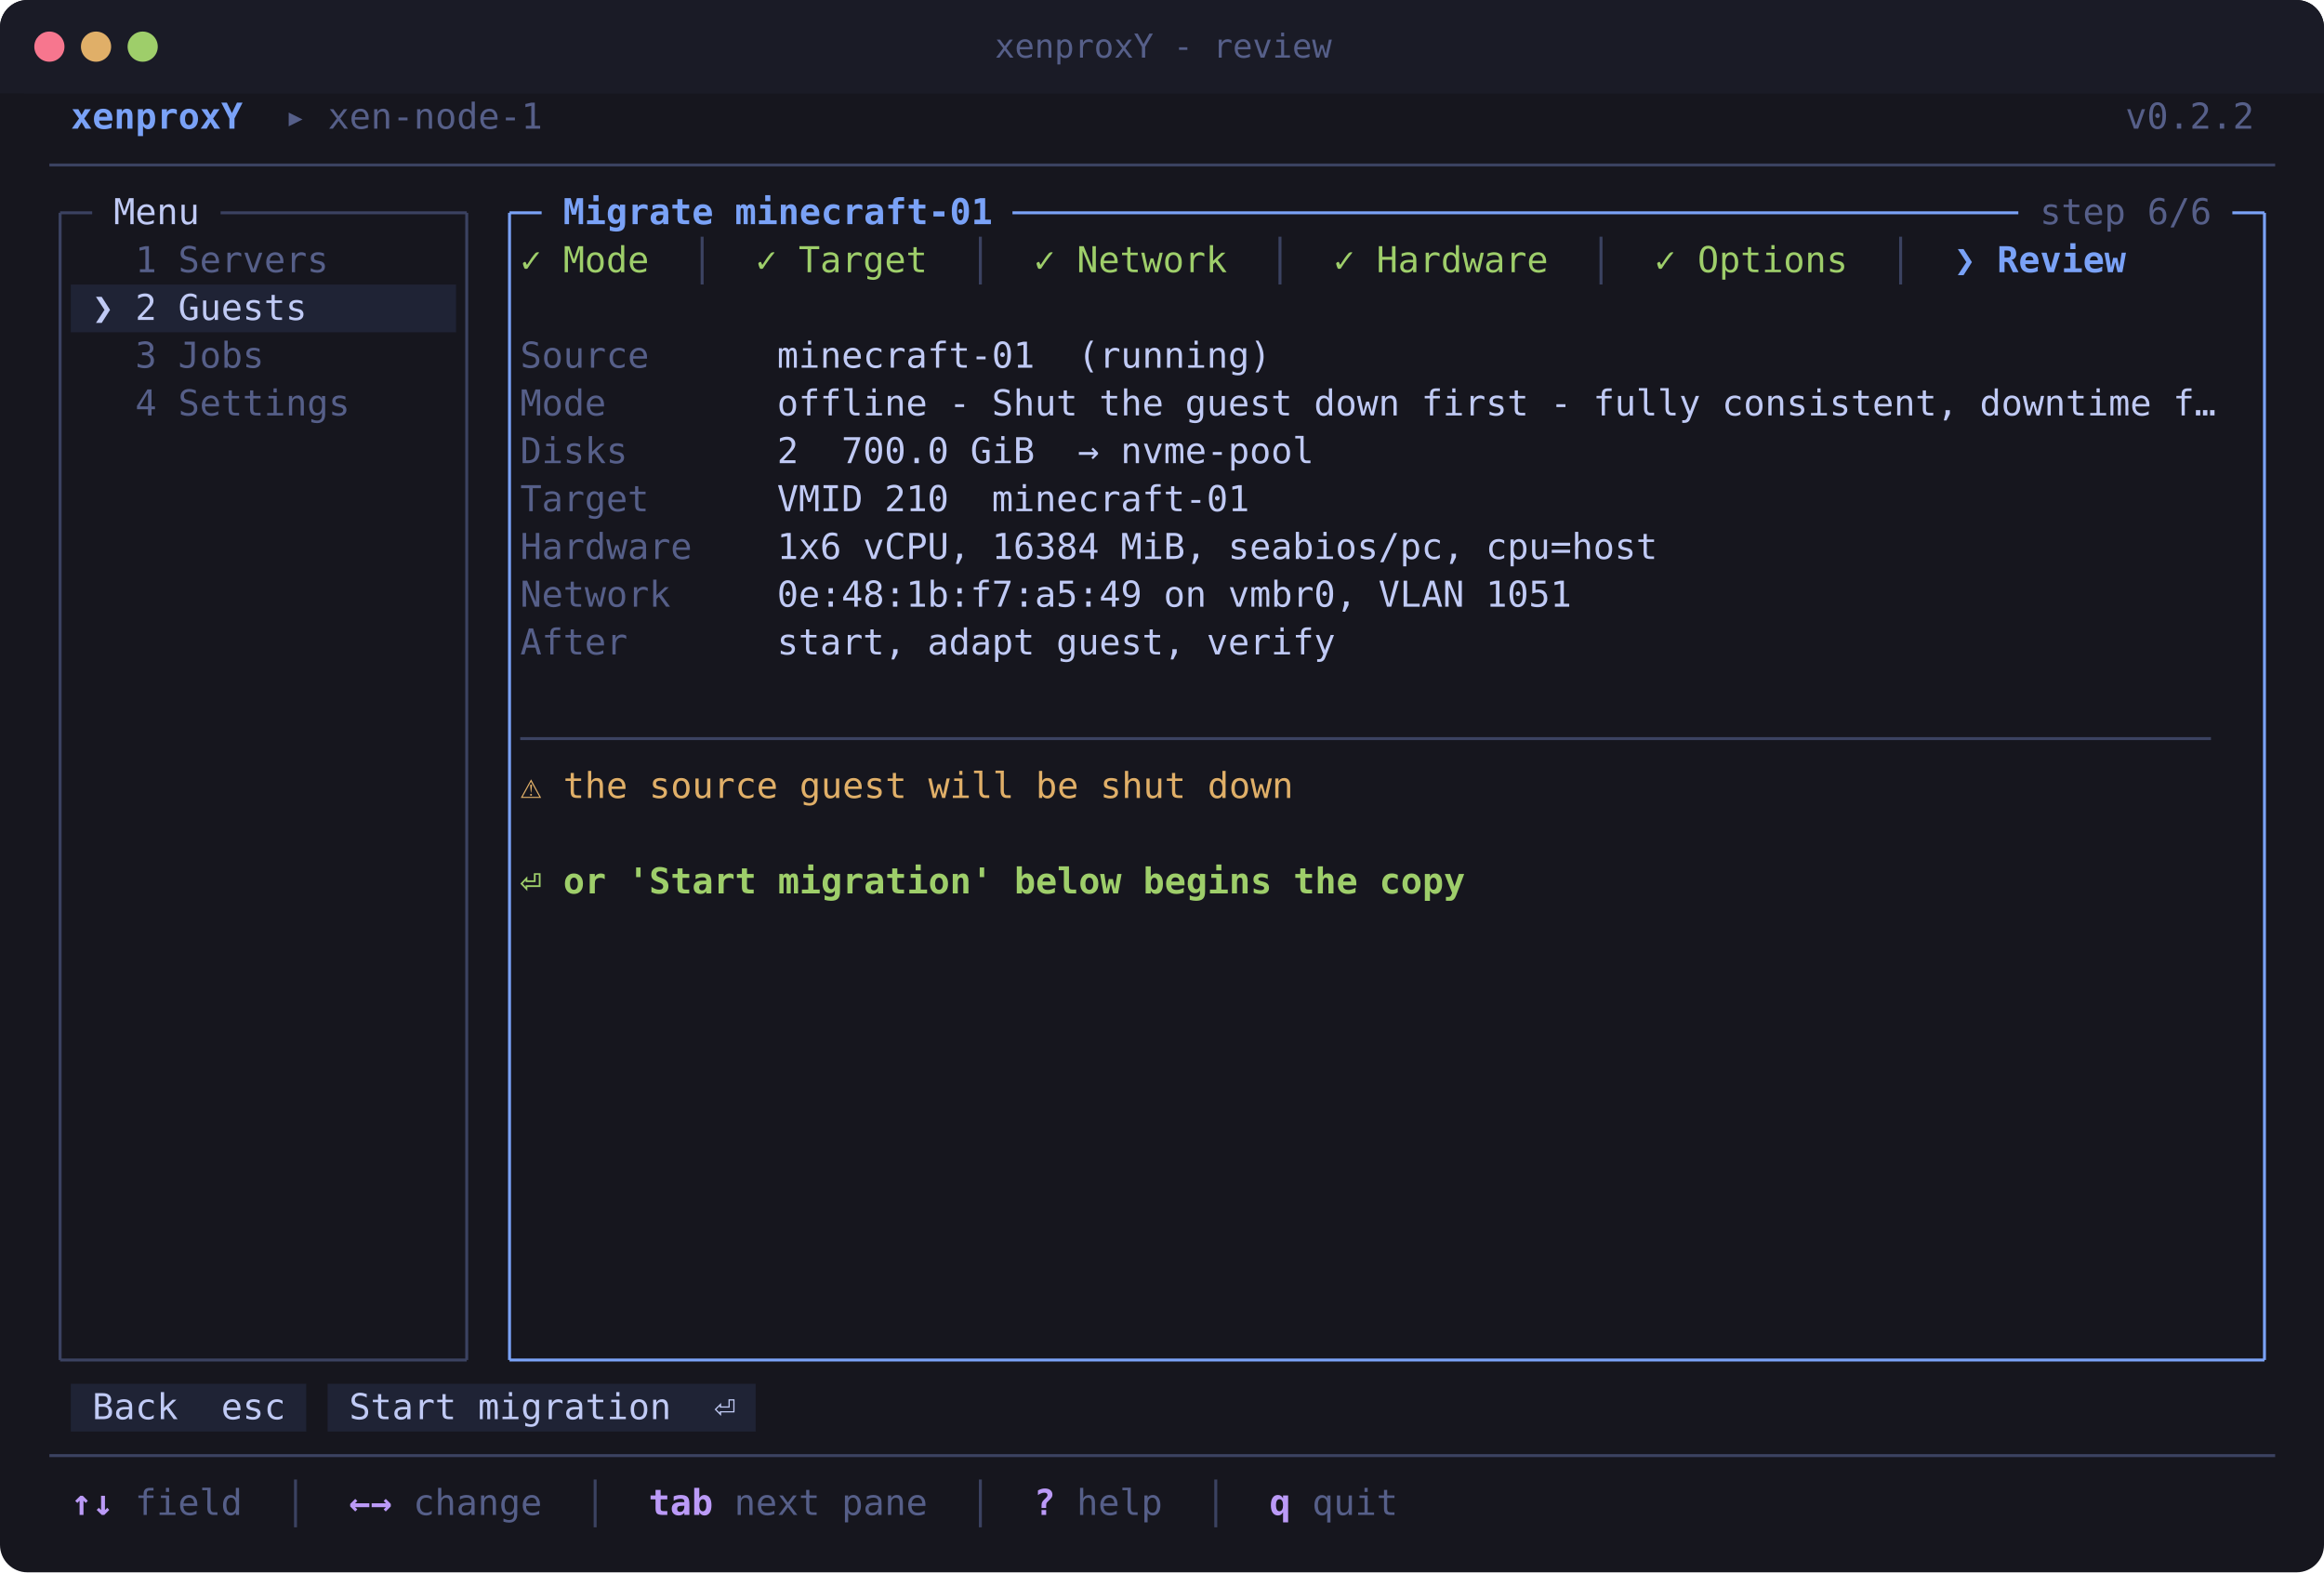
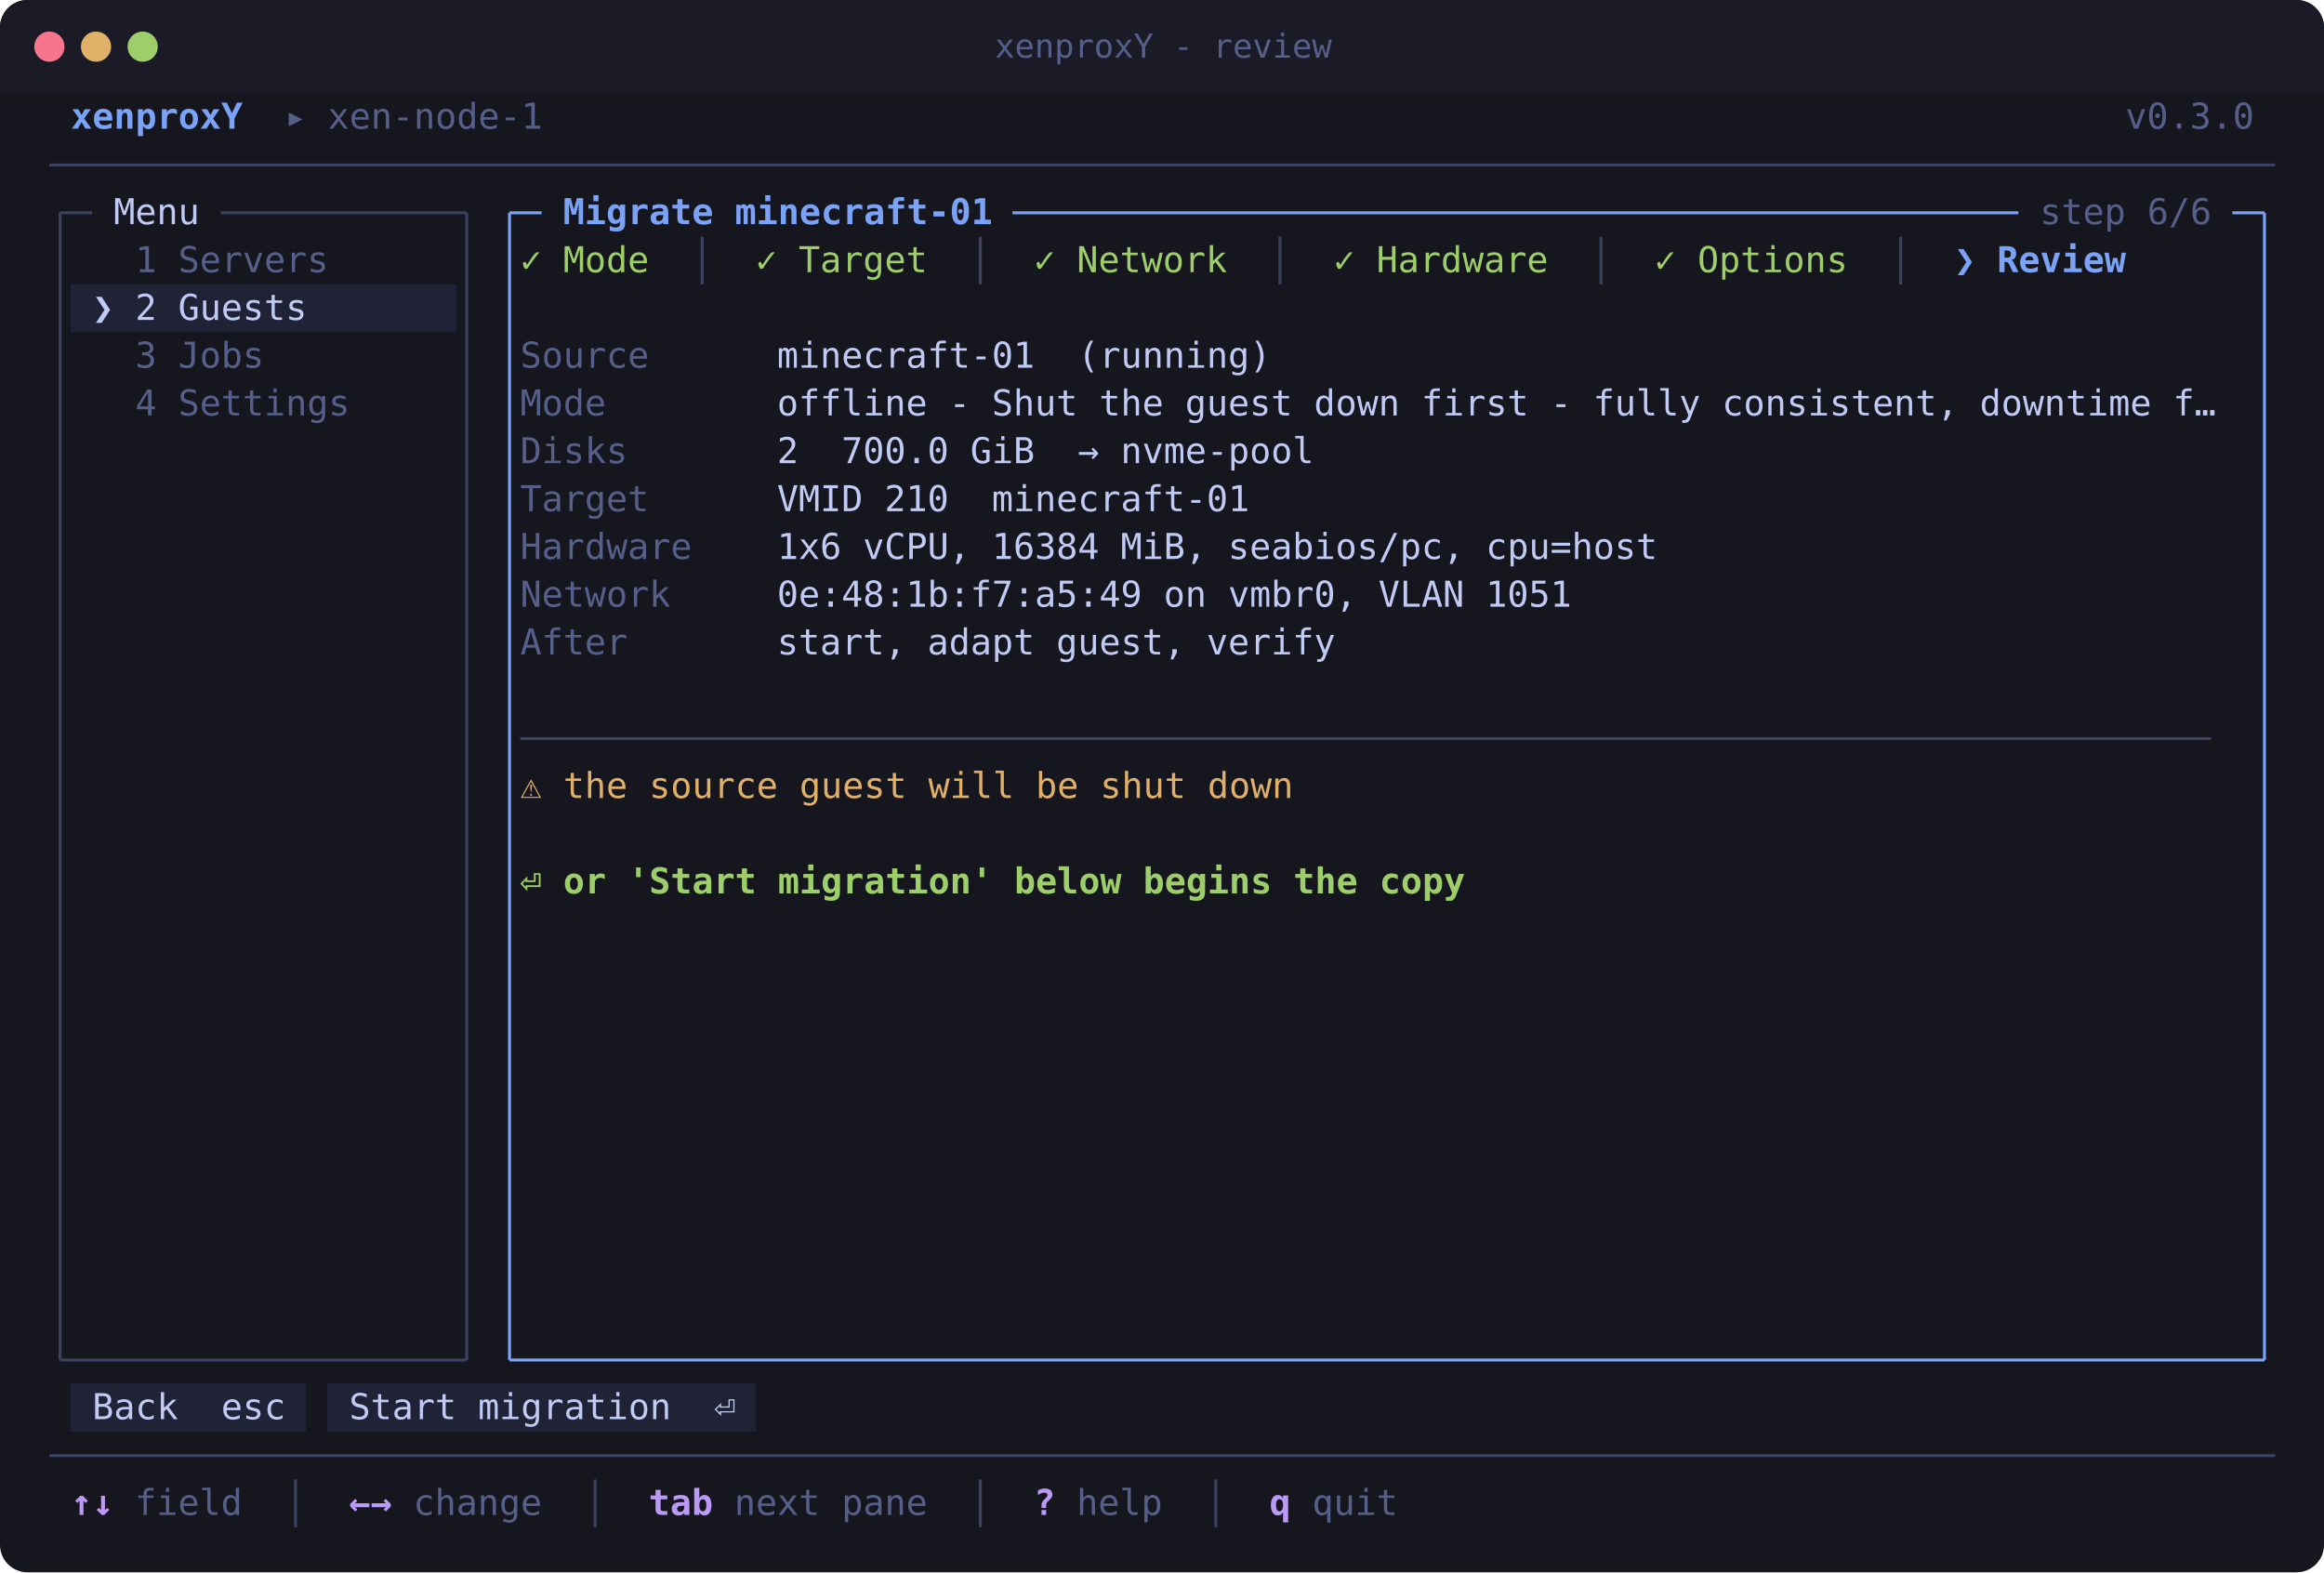
<svg xmlns="http://www.w3.org/2000/svg" width="847" height="573" viewBox="0 0 847 573" font-family="ui-monospace,SFMono-Regular,&quot;SF Mono&quot;,Menlo,Consolas,&quot;DejaVu Sans Mono&quot;,&quot;Liberation Mono&quot;,monospace" font-size="13.0">
  <rect x="0" y="0" width="847" height="573" rx="10" fill="#16161e" />
  <rect x="0" y="0" width="847" height="34" rx="10" fill="#1a1b26" />
  <rect x="0" y="24" width="847" height="10" fill="#1a1b26" />
  <circle cx="18" cy="17" r="5.5" fill="#f7768e" />
  <circle cx="35" cy="17" r="5.5" fill="#e0af68" />
  <circle cx="52" cy="17" r="5.5" fill="#9ece6a" />
  <text x="424" y="21" text-anchor="middle" fill="#565f89" font-size="12.0">xenproxY - review</text>
  <text x="18.0" y="46.9" fill="#7aa2f7" xml:space="preserve" textLength="78.00" lengthAdjust="spacing" font-weight="600"> xenproxY </text>
  <text x="96.0" y="46.9" fill="#565f89" xml:space="preserve" textLength="101.40" lengthAdjust="spacing"> ▸ xen-node-1</text>
-   <text x="774.6" y="46.9" fill="#565f89" xml:space="preserve" textLength="54.60" lengthAdjust="spacing">v0.2.2 </text>
+   <text x="774.6" y="46.9" fill="#565f89" xml:space="preserve" textLength="54.60" lengthAdjust="spacing">v0.3.0 </text>
  <text x="33.6" y="81.7" fill="#c0caf5" xml:space="preserve" textLength="46.80" lengthAdjust="spacing"> Menu </text>
  <text x="197.4" y="81.7" fill="#7aa2f7" xml:space="preserve" textLength="171.60" lengthAdjust="spacing" font-weight="600"> Migrate minecraft-01 </text>
  <text x="735.6" y="81.7" fill="#565f89" xml:space="preserve" textLength="78.00" lengthAdjust="spacing"> step 6/6 </text>
  <text x="25.8" y="99.2" fill="#565f89" xml:space="preserve" textLength="140.40" lengthAdjust="spacing">   1 Servers      </text>
  <text x="189.6" y="99.2" fill="#9ece6a" xml:space="preserve" textLength="46.80" lengthAdjust="spacing">✓ Mode</text>
  <text x="275.4" y="99.2" fill="#9ece6a" xml:space="preserve" textLength="62.40" lengthAdjust="spacing">✓ Target</text>
  <text x="376.8" y="99.2" fill="#9ece6a" xml:space="preserve" textLength="70.20" lengthAdjust="spacing">✓ Network</text>
  <text x="486.0" y="99.2" fill="#9ece6a" xml:space="preserve" textLength="78.00" lengthAdjust="spacing">✓ Hardware</text>
  <text x="603.0" y="99.2" fill="#9ece6a" xml:space="preserve" textLength="70.20" lengthAdjust="spacing">✓ Options</text>
  <text x="712.2" y="99.2" fill="#7aa2f7" xml:space="preserve" textLength="62.40" lengthAdjust="spacing" font-weight="600">❯ Review</text>
-   <rect x="25.8" y="103.7" width="140.40" height="17.4" fill="#1f2335" />
+   <rect x="25.8" y="103.7" width="140.40" height="17.4" fill="#1f2335" shape-rendering="crispEdges" />
  <text x="25.8" y="116.6" fill="#c0caf5" xml:space="preserve" textLength="140.40" lengthAdjust="spacing"> ❯ 2 Guests       </text>
  <text x="25.8" y="134.0" fill="#565f89" xml:space="preserve" textLength="140.40" lengthAdjust="spacing">   3 Jobs         </text>
  <text x="189.6" y="134.0" fill="#565f89" xml:space="preserve" textLength="93.60" lengthAdjust="spacing">Source      </text>
  <text x="283.2" y="134.0" fill="#c0caf5" xml:space="preserve" textLength="538.20" lengthAdjust="spacing">minecraft-01  (running)                                              </text>
  <text x="25.8" y="151.4" fill="#565f89" xml:space="preserve" textLength="140.40" lengthAdjust="spacing">   4 Settings     </text>
  <text x="189.6" y="151.4" fill="#565f89" xml:space="preserve" textLength="93.60" lengthAdjust="spacing">Mode        </text>
  <text x="283.2" y="151.4" fill="#c0caf5" xml:space="preserve" textLength="522.60" lengthAdjust="spacing">offline - Shut the guest down first - fully consistent, downtime f…</text>
  <text x="189.6" y="168.8" fill="#565f89" xml:space="preserve" textLength="93.60" lengthAdjust="spacing">Disks       </text>
  <text x="283.2" y="168.8" fill="#c0caf5" xml:space="preserve" textLength="538.20" lengthAdjust="spacing">2  700.0 GiB  → nvme-pool                                            </text>
  <text x="189.6" y="186.3" fill="#565f89" xml:space="preserve" textLength="93.60" lengthAdjust="spacing">Target      </text>
  <text x="283.2" y="186.3" fill="#c0caf5" xml:space="preserve" textLength="538.20" lengthAdjust="spacing">VMID 210  minecraft-01                                               </text>
  <text x="189.6" y="203.7" fill="#565f89" xml:space="preserve" textLength="93.60" lengthAdjust="spacing">Hardware    </text>
  <text x="283.2" y="203.7" fill="#c0caf5" xml:space="preserve" textLength="538.20" lengthAdjust="spacing">1x6 vCPU, 16384 MiB, seabios/pc, cpu=host                            </text>
  <text x="189.6" y="221.1" fill="#565f89" xml:space="preserve" textLength="93.60" lengthAdjust="spacing">Network     </text>
  <text x="283.2" y="221.1" fill="#c0caf5" xml:space="preserve" textLength="538.20" lengthAdjust="spacing">0e:48:1b:f7:a5:49 on vmbr0, VLAN 1051                                </text>
  <text x="189.6" y="238.5" fill="#565f89" xml:space="preserve" textLength="93.60" lengthAdjust="spacing">After       </text>
  <text x="283.2" y="238.5" fill="#c0caf5" xml:space="preserve" textLength="538.20" lengthAdjust="spacing">start, adapt guest, verify                                           </text>
  <text x="189.6" y="290.8" fill="#e0af68" xml:space="preserve" textLength="280.80" lengthAdjust="spacing">⚠ the source guest will be shut down</text>
  <text x="189.6" y="325.6" fill="#9ece6a" xml:space="preserve" textLength="343.20" lengthAdjust="spacing" font-weight="600">⏎ or 'Start migration' below begins the copy</text>
-   <rect x="25.8" y="504.3" width="85.80" height="17.4" fill="#1f2335" />
+   <rect x="25.8" y="504.3" width="85.80" height="17.4" fill="#1f2335" shape-rendering="crispEdges" />
  <text x="25.8" y="517.2" fill="#c0caf5" xml:space="preserve" textLength="85.80" lengthAdjust="spacing"> Back  esc </text>
-   <rect x="119.4" y="504.3" width="156.00" height="17.4" fill="#1f2335" />
+   <rect x="119.4" y="504.3" width="156.00" height="17.4" fill="#1f2335" shape-rendering="crispEdges" />
  <text x="119.4" y="517.2" fill="#c0caf5" xml:space="preserve" textLength="156.00" lengthAdjust="spacing"> Start migration  ⏎ </text>
  <text x="25.8" y="552.1" fill="#bb9af7" xml:space="preserve" textLength="15.60" lengthAdjust="spacing" font-weight="600">↑↓</text>
  <text x="49.2" y="552.1" fill="#565f89" xml:space="preserve" textLength="39.00" lengthAdjust="spacing">field</text>
  <text x="127.2" y="552.1" fill="#bb9af7" xml:space="preserve" textLength="15.60" lengthAdjust="spacing" font-weight="600">←→</text>
  <text x="150.6" y="552.1" fill="#565f89" xml:space="preserve" textLength="46.80" lengthAdjust="spacing">change</text>
  <text x="236.4" y="552.1" fill="#bb9af7" xml:space="preserve" textLength="23.40" lengthAdjust="spacing" font-weight="600">tab</text>
  <text x="267.6" y="552.1" fill="#565f89" xml:space="preserve" textLength="70.20" lengthAdjust="spacing">next pane</text>
  <text x="376.8" y="552.1" fill="#bb9af7" xml:space="preserve" textLength="7.80" lengthAdjust="spacing" font-weight="600">?</text>
  <text x="392.4" y="552.1" fill="#565f89" xml:space="preserve" textLength="31.20" lengthAdjust="spacing">help</text>
  <text x="462.6" y="552.1" fill="#bb9af7" xml:space="preserve" textLength="7.80" lengthAdjust="spacing" font-weight="600">q</text>
  <text x="478.2" y="552.1" fill="#565f89" xml:space="preserve" textLength="31.20" lengthAdjust="spacing">quit</text>
  <path d="M18.00,60.13L21.90,60.13M21.90,60.13L25.80,60.13M25.80,60.13L29.70,60.13M29.70,60.13L33.60,60.13M33.60,60.13L37.50,60.13M37.50,60.13L41.40,60.13M41.40,60.13L45.30,60.13M45.30,60.13L49.20,60.13M49.20,60.13L53.10,60.13M53.10,60.13L57.00,60.13M57.00,60.13L60.90,60.13M60.90,60.13L64.80,60.13M64.80,60.13L68.70,60.13M68.70,60.13L72.60,60.13M72.60,60.13L76.50,60.13M76.50,60.13L80.40,60.13M80.40,60.13L84.30,60.13M84.30,60.13L88.20,60.13M88.20,60.13L92.10,60.13M92.10,60.13L96.00,60.13M96.00,60.13L99.90,60.13M99.90,60.13L103.80,60.13M103.80,60.13L107.70,60.13M107.70,60.13L111.60,60.13M111.60,60.13L115.50,60.13M115.50,60.13L119.40,60.13M119.40,60.13L123.30,60.13M123.30,60.13L127.20,60.13M127.20,60.13L131.10,60.13M131.10,60.13L135.00,60.13M135.00,60.13L138.90,60.13M138.90,60.13L142.80,60.13M142.80,60.13L146.70,60.13M146.70,60.13L150.60,60.13M150.60,60.13L154.50,60.13M154.50,60.13L158.40,60.13M158.40,60.13L162.30,60.13M162.30,60.13L166.20,60.13M166.20,60.13L170.10,60.13M170.10,60.13L174.00,60.13M174.00,60.13L177.90,60.13M177.90,60.13L181.80,60.13M181.80,60.13L185.70,60.13M185.70,60.13L189.60,60.13M189.60,60.13L193.50,60.13M193.50,60.13L197.40,60.13M197.40,60.13L201.30,60.13M201.30,60.13L205.20,60.13M205.20,60.13L209.10,60.13M209.10,60.13L213.00,60.13M213.00,60.13L216.90,60.13M216.90,60.13L220.80,60.13M220.80,60.13L224.70,60.13M224.70,60.13L228.60,60.13M228.60,60.13L232.50,60.13M232.50,60.13L236.40,60.13M236.40,60.13L240.30,60.13M240.30,60.13L244.20,60.13M244.20,60.13L248.10,60.13M248.10,60.13L252.00,60.13M252.00,60.13L255.90,60.13M255.90,60.13L259.80,60.13M259.80,60.13L263.70,60.13M263.70,60.13L267.60,60.13M267.60,60.13L271.50,60.13M271.50,60.13L275.40,60.13M275.40,60.13L279.30,60.13M279.30,60.13L283.20,60.13M283.20,60.13L287.10,60.13M287.10,60.13L291.00,60.13M291.00,60.13L294.90,60.13M294.90,60.13L298.80,60.13M298.80,60.13L302.70,60.13M302.70,60.13L306.60,60.13M306.60,60.13L310.50,60.13M310.50,60.13L314.40,60.13M314.40,60.13L318.30,60.13M318.30,60.13L322.20,60.13M322.20,60.13L326.10,60.13M326.10,60.13L330.00,60.13M330.00,60.13L333.90,60.13M333.90,60.13L337.80,60.13M337.80,60.13L341.70,60.13M341.70,60.13L345.60,60.13M345.60,60.13L349.50,60.13M349.50,60.13L353.40,60.13M353.40,60.13L357.30,60.13M357.30,60.13L361.20,60.13M361.20,60.13L365.10,60.13M365.10,60.13L369.00,60.13M369.00,60.13L372.90,60.13M372.90,60.13L376.80,60.13M376.80,60.13L380.70,60.13M380.70,60.13L384.60,60.13M384.60,60.13L388.50,60.13M388.50,60.13L392.40,60.13M392.40,60.13L396.30,60.13M396.30,60.13L400.20,60.13M400.20,60.13L404.10,60.13M404.10,60.13L408.00,60.13M408.00,60.13L411.90,60.13M411.90,60.13L415.80,60.13M415.80,60.13L419.70,60.13M419.70,60.13L423.60,60.13M423.60,60.13L427.50,60.13M427.50,60.13L431.40,60.13M431.40,60.13L435.30,60.13M435.30,60.13L439.20,60.13M439.20,60.13L443.10,60.13M443.10,60.13L447.00,60.13M447.00,60.13L450.90,60.13M450.90,60.13L454.80,60.13M454.80,60.13L458.70,60.13M458.70,60.13L462.60,60.13M462.60,60.13L466.50,60.13M466.50,60.13L470.40,60.13M470.40,60.13L474.30,60.13M474.30,60.13L478.20,60.13M478.20,60.13L482.10,60.13M482.10,60.13L486.00,60.13M486.00,60.13L489.90,60.13M489.90,60.13L493.80,60.13M493.80,60.13L497.70,60.13M497.70,60.13L501.60,60.13M501.60,60.13L505.50,60.13M505.50,60.13L509.40,60.13M509.40,60.13L513.30,60.13M513.30,60.13L517.20,60.13M517.20,60.13L521.10,60.13M521.10,60.13L525.00,60.13M525.00,60.13L528.90,60.13M528.90,60.13L532.80,60.13M532.80,60.13L536.70,60.13M536.70,60.13L540.60,60.13M540.60,60.13L544.50,60.13M544.50,60.13L548.40,60.13M548.40,60.13L552.30,60.13M552.30,60.13L556.20,60.13M556.20,60.13L560.10,60.13M560.10,60.13L564.00,60.13M564.00,60.13L567.90,60.13M567.90,60.13L571.80,60.13M571.80,60.13L575.70,60.13M575.70,60.13L579.60,60.13M579.60,60.13L583.50,60.13M583.50,60.13L587.40,60.13M587.40,60.13L591.30,60.13M591.30,60.13L595.20,60.13M595.20,60.13L599.10,60.13M599.10,60.13L603.00,60.13M603.00,60.13L606.90,60.13M606.90,60.13L610.80,60.13M610.80,60.13L614.70,60.13M614.70,60.13L618.60,60.13M618.60,60.13L622.50,60.13M622.50,60.13L626.40,60.13M626.40,60.13L630.30,60.13M630.30,60.13L634.20,60.13M634.20,60.13L638.10,60.13M638.10,60.13L642.00,60.13M642.00,60.13L645.90,60.13M645.90,60.13L649.80,60.13M649.80,60.13L653.70,60.13M653.70,60.13L657.60,60.13M657.60,60.13L661.50,60.13M661.50,60.13L665.40,60.13M665.40,60.13L669.30,60.13M669.30,60.13L673.20,60.13M673.20,60.13L677.10,60.13M677.10,60.13L681.00,60.13M681.00,60.13L684.90,60.13M684.90,60.13L688.80,60.13M688.80,60.13L692.70,60.13M692.70,60.13L696.60,60.13M696.60,60.13L700.50,60.13M700.50,60.13L704.40,60.13M704.40,60.13L708.30,60.13M708.30,60.13L712.20,60.13M712.20,60.13L716.10,60.13M716.10,60.13L720.00,60.13M720.00,60.13L723.90,60.13M723.90,60.13L727.80,60.13M727.80,60.13L731.70,60.13M731.70,60.13L735.60,60.13M735.60,60.13L739.50,60.13M739.50,60.13L743.40,60.13M743.40,60.13L747.30,60.13M747.30,60.13L751.20,60.13M751.20,60.13L755.10,60.13M755.10,60.13L759.00,60.13M759.00,60.13L762.90,60.13M762.90,60.13L766.80,60.13M766.80,60.13L770.70,60.13M770.70,60.13L774.60,60.13M774.60,60.13L778.50,60.13M778.50,60.13L782.40,60.13M782.40,60.13L786.30,60.13M786.30,60.13L790.20,60.13M790.20,60.13L794.10,60.13M794.10,60.13L798.00,60.13M798.00,60.13L801.90,60.13M801.90,60.13L805.80,60.13M805.80,60.13L809.70,60.13M809.70,60.13L813.60,60.13M813.60,60.13L817.50,60.13M817.50,60.13L821.40,60.13M821.40,60.13L825.30,60.13M825.30,60.13L829.20,60.13M21.90,77.55L25.80,77.55M21.90,77.55L21.90,86.26M25.80,77.55L29.70,77.55M29.70,77.55L33.60,77.55M80.40,77.55L84.30,77.55M84.30,77.55L88.20,77.55M88.20,77.55L92.10,77.55M92.10,77.55L96.00,77.55M96.00,77.55L99.90,77.55M99.90,77.55L103.80,77.55M103.80,77.55L107.70,77.55M107.70,77.55L111.60,77.55M111.60,77.55L115.50,77.55M115.50,77.55L119.40,77.55M119.40,77.55L123.30,77.55M123.30,77.55L127.20,77.55M127.20,77.55L131.10,77.55M131.10,77.55L135.00,77.55M135.00,77.55L138.90,77.55M138.90,77.55L142.80,77.55M142.80,77.55L146.70,77.55M146.70,77.55L150.60,77.55M150.60,77.55L154.50,77.55M154.50,77.55L158.40,77.55M158.40,77.55L162.30,77.55M162.30,77.55L166.20,77.55M166.20,77.55L170.10,77.55M170.10,77.55L170.10,86.26M21.90,86.26L21.90,94.97M21.90,94.97L21.90,103.68M170.10,86.26L170.10,94.97M170.10,94.97L170.10,103.68M255.90,86.26L255.90,94.97M255.90,94.97L255.90,103.68M357.30,86.26L357.30,94.97M357.30,94.97L357.30,103.68M466.50,86.26L466.50,94.97M466.50,94.97L466.50,103.68M583.50,86.26L583.50,94.97M583.50,94.97L583.50,103.68M692.70,86.26L692.70,94.97M692.70,94.97L692.70,103.68M21.90,103.68L21.90,112.39M21.90,112.39L21.90,121.10M170.10,103.68L170.10,112.39M170.10,112.39L170.10,121.10M21.90,121.10L21.90,129.81M21.90,129.81L21.90,138.52M170.10,121.10L170.10,129.81M170.10,129.81L170.10,138.52M21.90,138.52L21.90,147.23M21.90,147.23L21.90,155.94M170.10,138.52L170.10,147.23M170.10,147.23L170.10,155.94M21.90,155.94L21.90,164.65M21.90,164.65L21.90,173.36M170.10,155.94L170.10,164.65M170.10,164.65L170.10,173.36M21.90,173.36L21.90,182.07M21.90,182.07L21.90,190.78M170.10,173.36L170.10,182.07M170.10,182.07L170.10,190.78M21.90,190.78L21.90,199.49M21.90,199.49L21.90,208.20M170.10,190.78L170.10,199.49M170.10,199.49L170.10,208.20M21.90,208.20L21.90,216.91M21.90,216.91L21.90,225.62M170.10,208.20L170.10,216.91M170.10,216.91L170.10,225.62M21.90,225.62L21.90,234.33M21.90,234.33L21.90,243.04M170.10,225.62L170.10,234.33M170.10,234.33L170.10,243.04M21.90,243.04L21.90,251.75M21.90,251.75L21.90,260.46M170.10,243.04L170.10,251.75M170.10,251.75L170.10,260.46M21.90,260.46L21.90,269.17M21.90,269.17L21.90,277.88M170.10,260.46L170.10,269.17M170.10,269.17L170.10,277.88M189.60,269.17L193.50,269.17M193.50,269.17L197.40,269.17M197.40,269.17L201.30,269.17M201.30,269.17L205.20,269.17M205.20,269.17L209.10,269.17M209.10,269.17L213.00,269.17M213.00,269.17L216.90,269.17M216.90,269.17L220.80,269.17M220.80,269.17L224.70,269.17M224.70,269.17L228.60,269.17M228.60,269.17L232.50,269.17M232.50,269.17L236.40,269.17M236.40,269.17L240.30,269.17M240.30,269.17L244.20,269.17M244.20,269.17L248.10,269.17M248.10,269.17L252.00,269.17M252.00,269.17L255.90,269.17M255.90,269.17L259.80,269.17M259.80,269.17L263.70,269.17M263.70,269.17L267.60,269.17M267.60,269.17L271.50,269.17M271.50,269.17L275.40,269.17M275.40,269.17L279.30,269.17M279.30,269.17L283.20,269.17M283.20,269.17L287.10,269.17M287.10,269.17L291.00,269.17M291.00,269.17L294.90,269.17M294.90,269.17L298.80,269.17M298.80,269.17L302.70,269.17M302.70,269.17L306.60,269.17M306.60,269.17L310.50,269.17M310.50,269.17L314.40,269.17M314.40,269.17L318.30,269.17M318.30,269.17L322.20,269.17M322.20,269.17L326.10,269.17M326.10,269.17L330.00,269.17M330.00,269.17L333.90,269.17M333.90,269.17L337.80,269.17M337.80,269.17L341.70,269.17M341.70,269.17L345.60,269.17M345.60,269.17L349.50,269.17M349.50,269.17L353.40,269.17M353.40,269.17L357.30,269.17M357.30,269.17L361.20,269.17M361.20,269.17L365.10,269.17M365.10,269.17L369.00,269.17M369.00,269.17L372.90,269.17M372.90,269.17L376.80,269.17M376.80,269.17L380.70,269.17M380.70,269.17L384.60,269.17M384.60,269.17L388.50,269.17M388.50,269.17L392.40,269.17M392.40,269.17L396.30,269.17M396.30,269.17L400.20,269.17M400.20,269.17L404.10,269.17M404.10,269.17L408.00,269.17M408.00,269.17L411.90,269.17M411.90,269.17L415.80,269.17M415.80,269.17L419.70,269.17M419.70,269.17L423.60,269.17M423.60,269.17L427.50,269.17M427.50,269.17L431.40,269.17M431.40,269.17L435.30,269.17M435.30,269.17L439.20,269.17M439.20,269.17L443.10,269.17M443.10,269.17L447.00,269.17M447.00,269.17L450.90,269.17M450.90,269.17L454.80,269.17M454.80,269.17L458.70,269.17M458.70,269.17L462.60,269.17M462.60,269.17L466.50,269.17M466.50,269.17L470.40,269.17M470.40,269.17L474.30,269.17M474.30,269.17L478.20,269.17M478.20,269.17L482.10,269.17M482.10,269.17L486.00,269.17M486.00,269.17L489.90,269.17M489.90,269.17L493.80,269.17M493.80,269.17L497.70,269.17M497.70,269.17L501.60,269.17M501.60,269.17L505.50,269.17M505.50,269.17L509.40,269.17M509.40,269.17L513.30,269.17M513.30,269.17L517.20,269.17M517.20,269.17L521.10,269.17M521.10,269.17L525.00,269.17M525.00,269.17L528.90,269.17M528.90,269.17L532.80,269.17M532.80,269.17L536.70,269.17M536.70,269.17L540.60,269.17M540.60,269.17L544.50,269.17M544.50,269.17L548.40,269.17M548.40,269.17L552.30,269.17M552.30,269.17L556.20,269.17M556.20,269.17L560.10,269.17M560.10,269.17L564.00,269.17M564.00,269.17L567.90,269.17M567.90,269.17L571.80,269.17M571.80,269.17L575.70,269.17M575.70,269.17L579.60,269.17M579.60,269.17L583.50,269.17M583.50,269.17L587.40,269.17M587.40,269.17L591.30,269.17M591.30,269.17L595.20,269.17M595.20,269.17L599.10,269.17M599.10,269.17L603.00,269.17M603.00,269.17L606.90,269.17M606.90,269.17L610.80,269.17M610.80,269.17L614.70,269.17M614.70,269.17L618.60,269.17M618.60,269.17L622.50,269.17M622.50,269.17L626.40,269.17M626.40,269.17L630.30,269.17M630.30,269.17L634.20,269.17M634.20,269.17L638.10,269.17M638.10,269.17L642.00,269.17M642.00,269.17L645.90,269.17M645.90,269.17L649.80,269.17M649.80,269.17L653.70,269.17M653.70,269.17L657.60,269.17M657.60,269.17L661.50,269.17M661.50,269.17L665.40,269.17M665.40,269.17L669.30,269.17M669.30,269.17L673.20,269.17M673.20,269.17L677.10,269.17M677.10,269.17L681.00,269.17M681.00,269.17L684.90,269.17M684.90,269.17L688.80,269.17M688.80,269.17L692.70,269.17M692.70,269.17L696.60,269.17M696.60,269.17L700.50,269.17M700.50,269.17L704.40,269.17M704.40,269.17L708.30,269.17M708.30,269.17L712.20,269.17M712.20,269.17L716.10,269.17M716.10,269.17L720.00,269.17M720.00,269.17L723.90,269.17M723.90,269.17L727.80,269.17M727.80,269.17L731.70,269.17M731.70,269.17L735.60,269.17M735.60,269.17L739.50,269.17M739.50,269.17L743.40,269.17M743.40,269.17L747.30,269.17M747.30,269.17L751.20,269.17M751.20,269.17L755.10,269.17M755.10,269.17L759.00,269.17M759.00,269.17L762.90,269.17M762.90,269.17L766.80,269.17M766.80,269.17L770.70,269.17M770.70,269.17L774.60,269.17M774.60,269.17L778.50,269.17M778.50,269.17L782.40,269.17M782.40,269.17L786.30,269.17M786.30,269.17L790.20,269.17M790.20,269.17L794.10,269.17M794.10,269.17L798.00,269.17M798.00,269.17L801.90,269.17M801.90,269.17L805.80,269.17M21.90,277.88L21.90,286.59M21.90,286.59L21.90,295.30M170.10,277.88L170.10,286.59M170.10,286.59L170.10,295.30M21.90,295.30L21.90,304.01M21.90,304.01L21.90,312.72M170.10,295.30L170.10,304.01M170.10,304.01L170.10,312.72M21.90,312.72L21.90,321.43M21.90,321.43L21.90,330.14M170.10,312.72L170.10,321.43M170.10,321.43L170.10,330.14M21.90,330.14L21.90,338.85M21.90,338.85L21.90,347.56M170.10,330.14L170.10,338.85M170.10,338.85L170.10,347.56M21.90,347.56L21.90,356.27M21.90,356.27L21.90,364.98M170.10,347.56L170.10,356.27M170.10,356.27L170.10,364.98M21.90,364.98L21.90,373.69M21.90,373.69L21.90,382.40M170.10,364.98L170.10,373.69M170.10,373.69L170.10,382.40M21.90,382.40L21.90,391.11M21.90,391.11L21.90,399.82M170.10,382.40L170.10,391.11M170.10,391.11L170.10,399.82M21.90,399.82L21.90,408.53M21.90,408.53L21.90,417.24M170.10,399.82L170.10,408.53M170.10,408.53L170.10,417.24M21.90,417.24L21.90,425.95M21.90,425.95L21.90,434.66M170.10,417.24L170.10,425.95M170.10,425.95L170.10,434.66M21.90,434.66L21.90,443.37M21.90,443.37L21.90,452.08M170.10,434.66L170.10,443.37M170.10,443.37L170.10,452.08M21.90,452.08L21.90,460.79M21.90,460.79L21.90,469.50M170.10,452.08L170.10,460.79M170.10,460.79L170.10,469.50M21.90,469.50L21.90,478.21M21.90,478.21L21.90,486.92M170.10,469.50L170.10,478.21M170.10,478.21L170.10,486.92M21.90,495.63L25.80,495.63M21.90,486.92L21.90,495.63M25.80,495.63L29.70,495.63M29.70,495.63L33.60,495.63M33.60,495.63L37.50,495.63M37.50,495.63L41.40,495.63M41.40,495.63L45.30,495.63M45.30,495.63L49.20,495.63M49.20,495.63L53.10,495.63M53.10,495.63L57.00,495.63M57.00,495.63L60.90,495.63M60.90,495.63L64.80,495.63M64.80,495.63L68.70,495.63M68.70,495.63L72.60,495.63M72.60,495.63L76.50,495.63M76.50,495.63L80.40,495.63M80.40,495.63L84.30,495.63M84.30,495.63L88.20,495.63M88.20,495.63L92.10,495.63M92.10,495.63L96.00,495.63M96.00,495.63L99.90,495.63M99.90,495.63L103.80,495.63M103.80,495.63L107.70,495.63M107.70,495.63L111.60,495.63M111.60,495.63L115.50,495.63M115.50,495.63L119.40,495.63M119.40,495.63L123.30,495.63M123.30,495.63L127.20,495.63M127.20,495.63L131.10,495.63M131.10,495.63L135.00,495.63M135.00,495.63L138.90,495.63M138.90,495.63L142.80,495.63M142.80,495.63L146.70,495.63M146.70,495.63L150.60,495.63M150.60,495.63L154.50,495.63M154.50,495.63L158.40,495.63M158.40,495.63L162.30,495.63M162.30,495.63L166.20,495.63M166.20,495.63L170.10,495.63M170.10,486.92L170.10,495.63M18.00,530.47L21.90,530.47M21.90,530.47L25.80,530.47M25.80,530.47L29.70,530.47M29.70,530.47L33.60,530.47M33.60,530.47L37.50,530.47M37.50,530.47L41.40,530.47M41.40,530.47L45.30,530.47M45.30,530.47L49.20,530.47M49.20,530.47L53.10,530.47M53.10,530.47L57.00,530.47M57.00,530.47L60.90,530.47M60.90,530.47L64.80,530.47M64.80,530.47L68.70,530.47M68.70,530.47L72.60,530.47M72.60,530.47L76.50,530.47M76.50,530.47L80.40,530.47M80.40,530.47L84.30,530.47M84.30,530.47L88.20,530.47M88.20,530.47L92.10,530.47M92.10,530.47L96.00,530.47M96.00,530.47L99.90,530.47M99.90,530.47L103.80,530.47M103.80,530.47L107.70,530.47M107.70,530.47L111.60,530.47M111.60,530.47L115.50,530.47M115.50,530.47L119.40,530.47M119.40,530.47L123.30,530.47M123.30,530.47L127.20,530.47M127.20,530.47L131.10,530.47M131.10,530.47L135.00,530.47M135.00,530.47L138.90,530.47M138.90,530.47L142.80,530.47M142.80,530.47L146.70,530.47M146.70,530.47L150.60,530.47M150.60,530.47L154.50,530.47M154.50,530.47L158.40,530.47M158.40,530.47L162.30,530.47M162.30,530.47L166.20,530.47M166.20,530.47L170.10,530.47M170.10,530.47L174.00,530.47M174.00,530.47L177.90,530.47M177.90,530.47L181.80,530.47M181.80,530.47L185.70,530.47M185.70,530.47L189.60,530.47M189.60,530.47L193.50,530.47M193.50,530.47L197.40,530.47M197.40,530.47L201.30,530.47M201.30,530.47L205.20,530.47M205.20,530.47L209.10,530.47M209.10,530.47L213.00,530.47M213.00,530.47L216.90,530.47M216.90,530.47L220.80,530.47M220.80,530.47L224.70,530.47M224.70,530.47L228.60,530.47M228.60,530.47L232.50,530.47M232.50,530.47L236.40,530.47M236.40,530.47L240.30,530.47M240.30,530.47L244.20,530.47M244.20,530.47L248.10,530.47M248.10,530.47L252.00,530.47M252.00,530.47L255.90,530.47M255.90,530.47L259.80,530.47M259.80,530.47L263.70,530.47M263.70,530.47L267.60,530.47M267.60,530.47L271.50,530.47M271.50,530.47L275.40,530.47M275.40,530.47L279.30,530.47M279.30,530.47L283.20,530.47M283.20,530.47L287.10,530.47M287.10,530.47L291.00,530.47M291.00,530.47L294.90,530.47M294.90,530.47L298.80,530.47M298.80,530.47L302.70,530.47M302.70,530.47L306.60,530.47M306.60,530.47L310.50,530.47M310.50,530.47L314.40,530.47M314.40,530.47L318.30,530.47M318.30,530.47L322.20,530.47M322.20,530.47L326.10,530.47M326.10,530.47L330.00,530.47M330.00,530.47L333.90,530.47M333.90,530.47L337.80,530.47M337.80,530.47L341.70,530.47M341.70,530.47L345.60,530.47M345.60,530.47L349.50,530.47M349.50,530.47L353.40,530.47M353.40,530.47L357.30,530.47M357.30,530.47L361.20,530.47M361.20,530.47L365.10,530.47M365.10,530.47L369.00,530.47M369.00,530.47L372.90,530.47M372.90,530.47L376.80,530.47M376.80,530.47L380.70,530.47M380.70,530.47L384.60,530.47M384.60,530.47L388.50,530.47M388.50,530.47L392.40,530.47M392.40,530.47L396.30,530.47M396.30,530.47L400.20,530.47M400.20,530.47L404.10,530.47M404.10,530.47L408.00,530.47M408.00,530.47L411.90,530.47M411.90,530.47L415.80,530.47M415.80,530.47L419.70,530.47M419.70,530.47L423.60,530.47M423.60,530.47L427.50,530.47M427.50,530.47L431.40,530.47M431.40,530.47L435.30,530.47M435.30,530.47L439.20,530.47M439.20,530.47L443.10,530.47M443.10,530.47L447.00,530.47M447.00,530.47L450.90,530.47M450.90,530.47L454.80,530.47M454.80,530.47L458.70,530.47M458.70,530.47L462.60,530.47M462.60,530.47L466.50,530.47M466.50,530.47L470.40,530.47M470.40,530.47L474.30,530.47M474.30,530.47L478.20,530.47M478.20,530.47L482.10,530.47M482.10,530.47L486.00,530.47M486.00,530.47L489.90,530.47M489.90,530.47L493.80,530.47M493.80,530.47L497.70,530.47M497.70,530.47L501.60,530.47M501.60,530.47L505.50,530.47M505.50,530.47L509.40,530.47M509.40,530.47L513.30,530.47M513.30,530.47L517.20,530.47M517.20,530.47L521.10,530.47M521.10,530.47L525.00,530.47M525.00,530.47L528.90,530.47M528.90,530.47L532.80,530.47M532.80,530.47L536.70,530.47M536.70,530.47L540.60,530.47M540.60,530.47L544.50,530.47M544.50,530.47L548.40,530.47M548.40,530.47L552.30,530.47M552.30,530.47L556.20,530.47M556.20,530.47L560.10,530.47M560.10,530.47L564.00,530.47M564.00,530.47L567.90,530.47M567.90,530.47L571.80,530.47M571.80,530.47L575.70,530.47M575.70,530.47L579.60,530.47M579.60,530.47L583.50,530.47M583.50,530.47L587.40,530.47M587.40,530.47L591.30,530.47M591.30,530.47L595.20,530.47M595.20,530.47L599.10,530.47M599.10,530.47L603.00,530.47M603.00,530.47L606.90,530.47M606.90,530.47L610.80,530.47M610.80,530.47L614.70,530.47M614.70,530.47L618.60,530.47M618.60,530.47L622.50,530.47M622.50,530.47L626.40,530.47M626.40,530.47L630.30,530.47M630.30,530.47L634.20,530.47M634.20,530.47L638.10,530.47M638.10,530.47L642.00,530.47M642.00,530.47L645.90,530.47M645.90,530.47L649.80,530.47M649.80,530.47L653.70,530.47M653.70,530.47L657.60,530.47M657.60,530.47L661.50,530.47M661.50,530.47L665.40,530.47M665.40,530.47L669.30,530.47M669.30,530.47L673.20,530.47M673.20,530.47L677.10,530.47M677.10,530.47L681.00,530.47M681.00,530.47L684.90,530.47M684.90,530.47L688.80,530.47M688.80,530.47L692.70,530.47M692.70,530.47L696.60,530.47M696.60,530.47L700.50,530.47M700.50,530.47L704.40,530.47M704.40,530.47L708.30,530.47M708.30,530.47L712.20,530.47M712.20,530.47L716.10,530.47M716.10,530.47L720.00,530.47M720.00,530.47L723.90,530.47M723.90,530.47L727.80,530.47M727.80,530.47L731.70,530.47M731.70,530.47L735.60,530.47M735.60,530.47L739.50,530.47M739.50,530.47L743.40,530.47M743.40,530.47L747.30,530.47M747.30,530.47L751.20,530.47M751.20,530.47L755.10,530.47M755.10,530.47L759.00,530.47M759.00,530.47L762.90,530.47M762.90,530.47L766.80,530.47M766.80,530.47L770.70,530.47M770.70,530.47L774.60,530.47M774.60,530.47L778.50,530.47M778.50,530.47L782.40,530.47M782.40,530.47L786.30,530.47M786.30,530.47L790.20,530.47M790.20,530.47L794.10,530.47M794.10,530.47L798.00,530.47M798.00,530.47L801.90,530.47M801.90,530.47L805.80,530.47M805.80,530.47L809.70,530.47M809.70,530.47L813.60,530.47M813.60,530.47L817.50,530.47M817.50,530.47L821.40,530.47M821.40,530.47L825.30,530.47M825.30,530.47L829.20,530.47M107.70,539.18L107.70,547.89M107.70,547.89L107.70,556.60M216.90,539.18L216.90,547.89M216.90,547.89L216.90,556.60M357.30,539.18L357.30,547.89M357.30,547.89L357.30,556.60M443.10,539.18L443.10,547.89M443.10,547.89L443.10,556.60" stroke="#3b4261" stroke-width="1.08" fill="none" stroke-linecap="butt" />
  <path d="M185.70,77.55L189.60,77.55M185.70,77.55L185.70,86.26M189.60,77.55L193.50,77.55M193.50,77.55L197.40,77.55M369.00,77.55L372.90,77.55M372.90,77.55L376.80,77.55M376.80,77.55L380.70,77.55M380.70,77.55L384.60,77.55M384.60,77.55L388.50,77.55M388.50,77.55L392.40,77.55M392.40,77.55L396.30,77.55M396.30,77.55L400.20,77.55M400.20,77.55L404.10,77.55M404.10,77.55L408.00,77.55M408.00,77.55L411.90,77.55M411.90,77.55L415.80,77.55M415.80,77.55L419.70,77.55M419.70,77.55L423.60,77.55M423.60,77.55L427.50,77.55M427.50,77.55L431.40,77.55M431.40,77.55L435.30,77.55M435.30,77.55L439.20,77.55M439.20,77.55L443.10,77.55M443.10,77.55L447.00,77.55M447.00,77.55L450.90,77.55M450.90,77.55L454.80,77.55M454.80,77.55L458.70,77.55M458.70,77.55L462.60,77.55M462.60,77.55L466.50,77.55M466.50,77.55L470.40,77.55M470.40,77.55L474.30,77.55M474.30,77.55L478.20,77.55M478.20,77.55L482.10,77.55M482.10,77.55L486.00,77.55M486.00,77.55L489.90,77.55M489.90,77.55L493.80,77.55M493.80,77.55L497.70,77.55M497.70,77.55L501.60,77.55M501.60,77.55L505.50,77.55M505.50,77.55L509.40,77.55M509.40,77.55L513.30,77.55M513.30,77.55L517.20,77.55M517.20,77.55L521.10,77.55M521.10,77.55L525.00,77.55M525.00,77.55L528.90,77.55M528.90,77.55L532.80,77.55M532.80,77.55L536.70,77.55M536.70,77.55L540.60,77.55M540.60,77.55L544.50,77.55M544.50,77.55L548.40,77.55M548.40,77.55L552.30,77.55M552.30,77.55L556.20,77.55M556.20,77.55L560.10,77.55M560.10,77.55L564.00,77.55M564.00,77.55L567.90,77.55M567.90,77.55L571.80,77.55M571.80,77.55L575.70,77.55M575.70,77.55L579.60,77.55M579.60,77.55L583.50,77.55M583.50,77.55L587.40,77.55M587.40,77.55L591.30,77.55M591.30,77.55L595.20,77.55M595.20,77.55L599.10,77.55M599.10,77.55L603.00,77.55M603.00,77.55L606.90,77.55M606.90,77.55L610.80,77.55M610.80,77.55L614.70,77.55M614.70,77.55L618.60,77.55M618.60,77.55L622.50,77.55M622.50,77.55L626.40,77.55M626.40,77.55L630.30,77.55M630.30,77.55L634.20,77.55M634.20,77.55L638.10,77.55M638.10,77.55L642.00,77.55M642.00,77.55L645.90,77.55M645.90,77.55L649.80,77.55M649.80,77.55L653.70,77.55M653.70,77.55L657.60,77.55M657.60,77.55L661.50,77.55M661.50,77.55L665.40,77.55M665.40,77.55L669.30,77.55M669.30,77.55L673.20,77.55M673.20,77.55L677.10,77.55M677.10,77.55L681.00,77.55M681.00,77.55L684.90,77.55M684.90,77.55L688.80,77.55M688.80,77.55L692.70,77.55M692.70,77.55L696.60,77.55M696.60,77.55L700.50,77.55M700.50,77.55L704.40,77.55M704.40,77.55L708.30,77.55M708.30,77.55L712.20,77.55M712.20,77.55L716.10,77.55M716.10,77.55L720.00,77.55M720.00,77.55L723.90,77.55M723.90,77.55L727.80,77.55M727.80,77.55L731.70,77.55M731.70,77.55L735.60,77.55M813.60,77.55L817.50,77.55M817.50,77.55L821.40,77.55M821.40,77.55L825.30,77.55M825.30,77.55L825.30,86.26M185.70,86.26L185.70,94.97M185.70,94.97L185.70,103.68M825.30,86.26L825.30,94.97M825.30,94.97L825.30,103.68M185.70,103.68L185.70,112.39M185.70,112.39L185.70,121.10M825.30,103.68L825.30,112.39M825.30,112.39L825.30,121.10M185.70,121.10L185.70,129.81M185.70,129.81L185.70,138.52M825.30,121.10L825.30,129.81M825.30,129.81L825.30,138.52M185.70,138.52L185.70,147.23M185.70,147.23L185.70,155.94M825.30,138.52L825.30,147.23M825.30,147.23L825.30,155.94M185.70,155.94L185.70,164.65M185.70,164.65L185.70,173.36M825.30,155.94L825.30,164.65M825.30,164.65L825.30,173.36M185.70,173.36L185.70,182.07M185.70,182.07L185.70,190.78M825.30,173.36L825.30,182.07M825.30,182.07L825.30,190.78M185.70,190.78L185.70,199.49M185.70,199.49L185.70,208.20M825.30,190.78L825.30,199.49M825.30,199.49L825.30,208.20M185.70,208.20L185.70,216.91M185.70,216.91L185.70,225.62M825.30,208.20L825.30,216.91M825.30,216.91L825.30,225.62M185.70,225.62L185.70,234.33M185.70,234.33L185.70,243.04M825.30,225.62L825.30,234.33M825.30,234.33L825.30,243.04M185.70,243.04L185.70,251.75M185.70,251.75L185.70,260.46M825.30,243.04L825.30,251.75M825.30,251.75L825.30,260.46M185.70,260.46L185.70,269.17M185.70,269.17L185.70,277.88M825.30,260.46L825.30,269.17M825.30,269.17L825.30,277.88M185.70,277.88L185.70,286.59M185.70,286.59L185.70,295.30M825.30,277.88L825.30,286.59M825.30,286.59L825.30,295.30M185.70,295.30L185.70,304.01M185.70,304.01L185.70,312.72M825.30,295.30L825.30,304.01M825.30,304.01L825.30,312.72M185.70,312.72L185.70,321.43M185.70,321.43L185.70,330.14M825.30,312.72L825.30,321.43M825.30,321.43L825.30,330.14M185.70,330.14L185.70,338.85M185.70,338.85L185.70,347.56M825.30,330.14L825.30,338.85M825.30,338.85L825.30,347.56M185.70,347.56L185.70,356.27M185.70,356.27L185.70,364.98M825.30,347.56L825.30,356.27M825.30,356.27L825.30,364.98M185.70,364.98L185.70,373.69M185.70,373.69L185.70,382.40M825.30,364.98L825.30,373.69M825.30,373.69L825.30,382.40M185.70,382.40L185.70,391.11M185.70,391.11L185.70,399.82M825.30,382.40L825.30,391.11M825.30,391.11L825.30,399.82M185.70,399.82L185.70,408.53M185.70,408.53L185.70,417.24M825.30,399.82L825.30,408.53M825.30,408.53L825.30,417.24M185.70,417.24L185.70,425.95M185.70,425.95L185.70,434.66M825.30,417.24L825.30,425.95M825.30,425.95L825.30,434.66M185.70,434.66L185.70,443.37M185.70,443.37L185.70,452.08M825.30,434.66L825.30,443.37M825.30,443.37L825.30,452.08M185.70,452.08L185.70,460.79M185.70,460.79L185.70,469.50M825.30,452.08L825.30,460.79M825.30,460.79L825.30,469.50M185.70,469.50L185.70,478.21M185.70,478.21L185.70,486.92M825.30,469.50L825.30,478.21M825.30,478.21L825.30,486.92M185.70,495.63L189.60,495.63M185.70,486.92L185.70,495.63M189.60,495.63L193.50,495.63M193.50,495.63L197.40,495.63M197.40,495.63L201.30,495.63M201.30,495.63L205.20,495.63M205.20,495.63L209.10,495.63M209.10,495.63L213.00,495.63M213.00,495.63L216.90,495.63M216.90,495.63L220.80,495.63M220.80,495.63L224.70,495.63M224.70,495.63L228.60,495.63M228.60,495.63L232.50,495.63M232.50,495.63L236.40,495.63M236.40,495.63L240.30,495.63M240.30,495.63L244.20,495.63M244.20,495.63L248.10,495.63M248.10,495.63L252.00,495.63M252.00,495.63L255.90,495.63M255.90,495.63L259.80,495.63M259.80,495.63L263.70,495.63M263.70,495.63L267.60,495.63M267.60,495.63L271.50,495.63M271.50,495.63L275.40,495.63M275.40,495.63L279.30,495.63M279.30,495.63L283.20,495.63M283.20,495.63L287.10,495.63M287.10,495.63L291.00,495.63M291.00,495.63L294.90,495.63M294.90,495.63L298.80,495.63M298.80,495.63L302.70,495.63M302.70,495.63L306.60,495.63M306.60,495.63L310.50,495.63M310.50,495.63L314.40,495.63M314.40,495.63L318.30,495.63M318.30,495.63L322.20,495.63M322.20,495.63L326.10,495.63M326.10,495.63L330.00,495.63M330.00,495.63L333.90,495.63M333.90,495.63L337.80,495.63M337.80,495.63L341.70,495.63M341.70,495.63L345.60,495.63M345.60,495.63L349.50,495.63M349.50,495.63L353.40,495.63M353.40,495.63L357.30,495.63M357.30,495.63L361.20,495.63M361.20,495.63L365.10,495.63M365.10,495.63L369.00,495.63M369.00,495.63L372.90,495.63M372.90,495.63L376.80,495.63M376.80,495.63L380.70,495.63M380.70,495.63L384.60,495.63M384.60,495.63L388.50,495.63M388.50,495.63L392.40,495.63M392.40,495.63L396.30,495.63M396.30,495.63L400.20,495.63M400.20,495.63L404.10,495.63M404.10,495.63L408.00,495.63M408.00,495.63L411.90,495.63M411.90,495.63L415.80,495.63M415.80,495.63L419.70,495.63M419.70,495.63L423.60,495.63M423.60,495.63L427.50,495.63M427.50,495.63L431.40,495.63M431.40,495.63L435.30,495.63M435.30,495.63L439.20,495.63M439.20,495.63L443.10,495.63M443.10,495.63L447.00,495.63M447.00,495.63L450.90,495.63M450.90,495.63L454.80,495.63M454.80,495.63L458.70,495.63M458.70,495.63L462.60,495.63M462.60,495.63L466.50,495.63M466.50,495.63L470.40,495.63M470.40,495.63L474.30,495.63M474.30,495.63L478.20,495.63M478.20,495.63L482.10,495.63M482.10,495.63L486.00,495.63M486.00,495.63L489.90,495.63M489.90,495.63L493.80,495.63M493.80,495.63L497.70,495.63M497.70,495.63L501.60,495.63M501.60,495.63L505.50,495.63M505.50,495.63L509.40,495.63M509.40,495.63L513.30,495.63M513.30,495.63L517.20,495.63M517.20,495.63L521.10,495.63M521.10,495.63L525.00,495.63M525.00,495.63L528.90,495.63M528.90,495.63L532.80,495.63M532.80,495.63L536.70,495.63M536.70,495.63L540.60,495.63M540.60,495.63L544.50,495.63M544.50,495.63L548.40,495.63M548.40,495.63L552.30,495.63M552.30,495.63L556.20,495.63M556.20,495.63L560.10,495.63M560.10,495.63L564.00,495.63M564.00,495.63L567.90,495.63M567.90,495.63L571.80,495.63M571.80,495.63L575.70,495.63M575.70,495.63L579.60,495.63M579.60,495.63L583.50,495.63M583.50,495.63L587.40,495.63M587.40,495.63L591.30,495.63M591.30,495.63L595.20,495.63M595.20,495.63L599.10,495.63M599.10,495.63L603.00,495.63M603.00,495.63L606.90,495.63M606.90,495.63L610.80,495.63M610.80,495.63L614.70,495.63M614.70,495.63L618.60,495.63M618.60,495.63L622.50,495.63M622.50,495.63L626.40,495.63M626.40,495.63L630.30,495.63M630.30,495.63L634.20,495.63M634.20,495.63L638.10,495.63M638.10,495.63L642.00,495.63M642.00,495.63L645.90,495.63M645.90,495.63L649.80,495.63M649.80,495.63L653.70,495.63M653.70,495.63L657.60,495.63M657.60,495.63L661.50,495.63M661.50,495.63L665.40,495.63M665.40,495.63L669.30,495.63M669.30,495.63L673.20,495.63M673.20,495.63L677.10,495.63M677.10,495.63L681.00,495.63M681.00,495.63L684.90,495.63M684.90,495.63L688.80,495.63M688.80,495.63L692.70,495.63M692.70,495.63L696.60,495.63M696.60,495.63L700.50,495.63M700.50,495.63L704.40,495.63M704.40,495.63L708.30,495.63M708.30,495.63L712.20,495.63M712.20,495.63L716.10,495.63M716.10,495.63L720.00,495.63M720.00,495.63L723.90,495.63M723.90,495.63L727.80,495.63M727.80,495.63L731.70,495.63M731.70,495.63L735.60,495.63M735.60,495.63L739.50,495.63M739.50,495.63L743.40,495.63M743.40,495.63L747.30,495.63M747.30,495.63L751.20,495.63M751.20,495.63L755.10,495.63M755.10,495.63L759.00,495.63M759.00,495.63L762.90,495.63M762.90,495.63L766.80,495.63M766.80,495.63L770.70,495.63M770.70,495.63L774.60,495.63M774.60,495.63L778.50,495.63M778.50,495.63L782.40,495.63M782.40,495.63L786.30,495.63M786.30,495.63L790.20,495.63M790.20,495.63L794.10,495.63M794.10,495.63L798.00,495.63M798.00,495.63L801.90,495.63M801.90,495.63L805.80,495.63M805.80,495.63L809.70,495.63M809.70,495.63L813.60,495.63M813.60,495.63L817.50,495.63M817.50,495.63L821.40,495.63M821.40,495.63L825.30,495.63M825.30,486.92L825.30,495.63" stroke="#7aa2f7" stroke-width="1.08" fill="none" stroke-linecap="butt" />
</svg>
